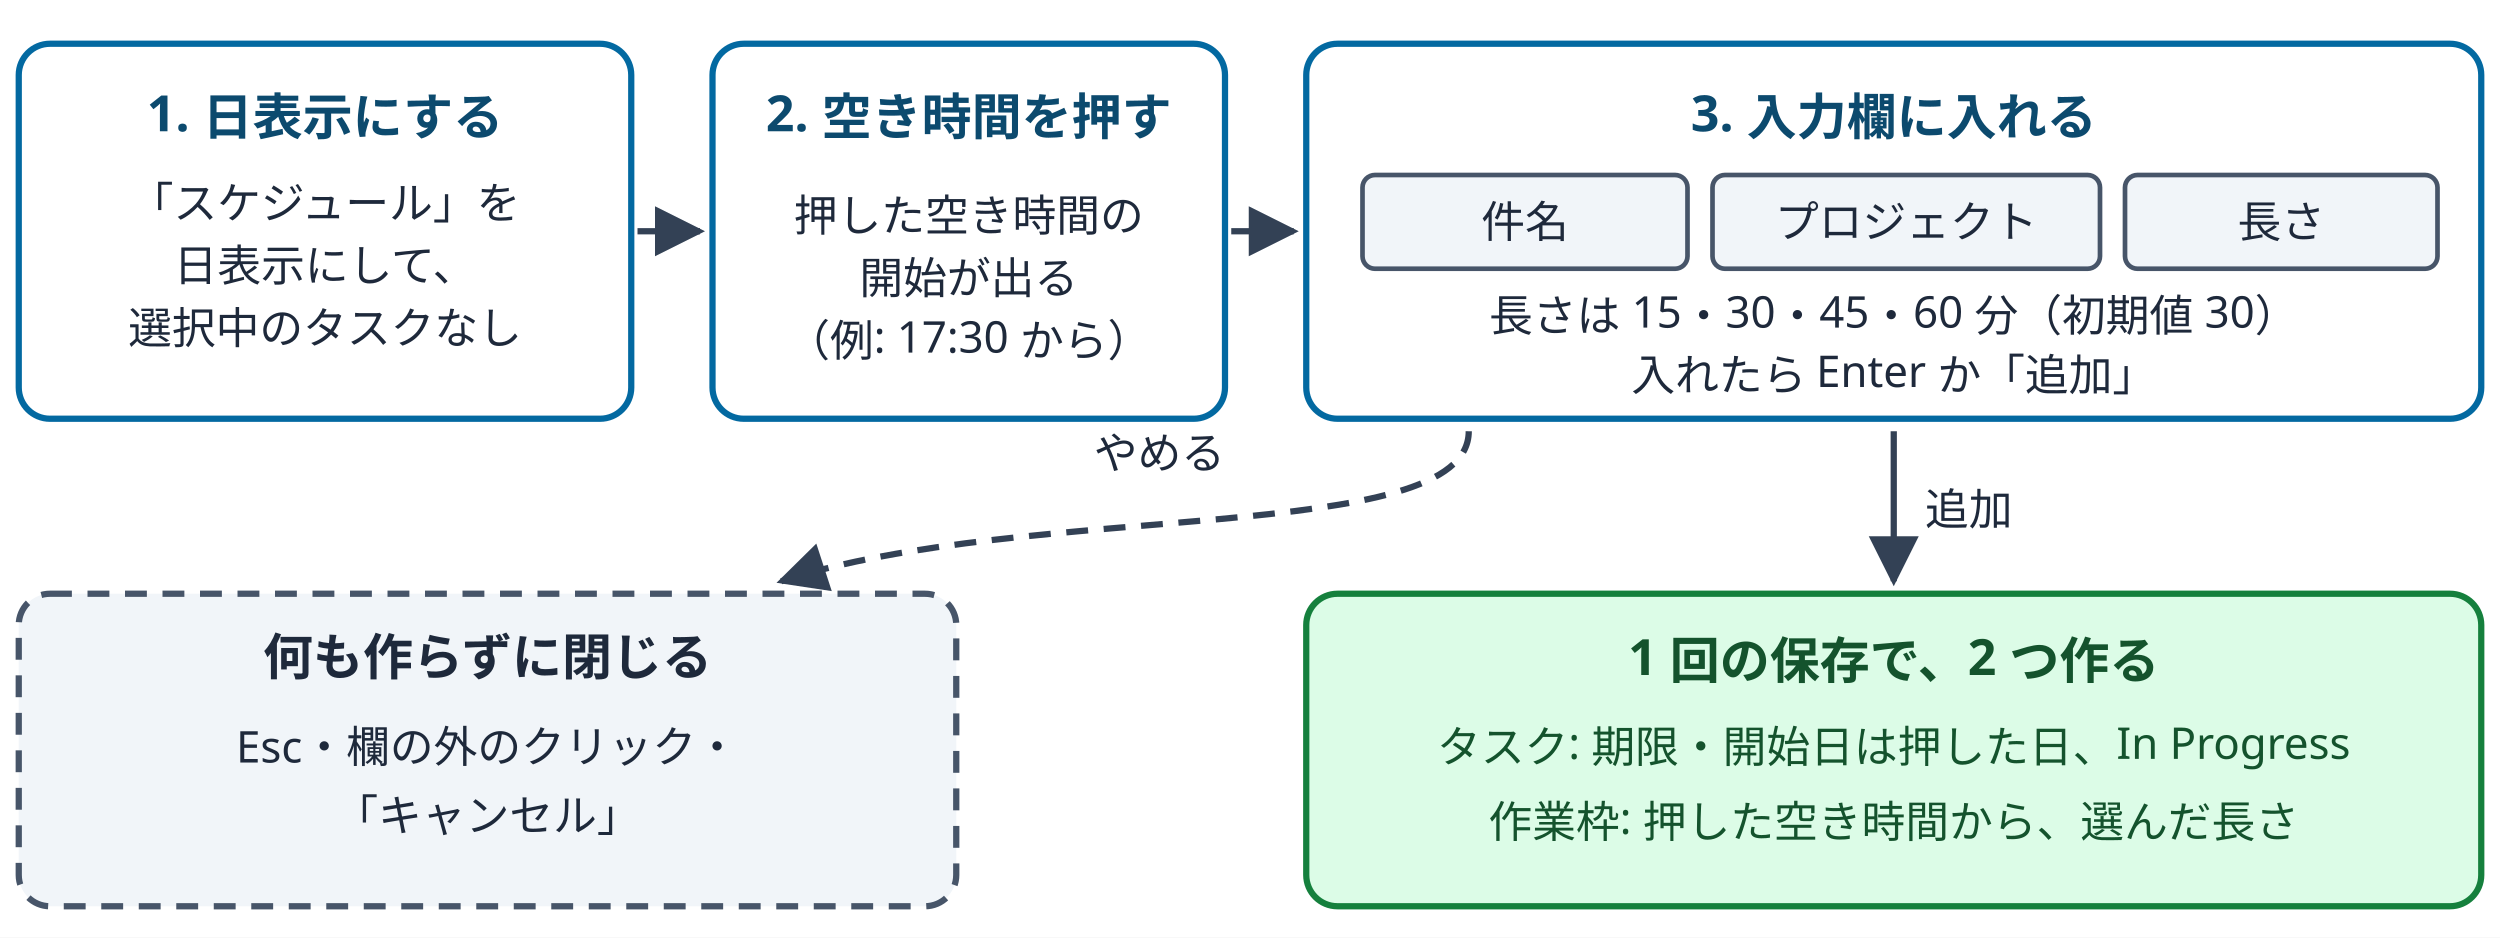
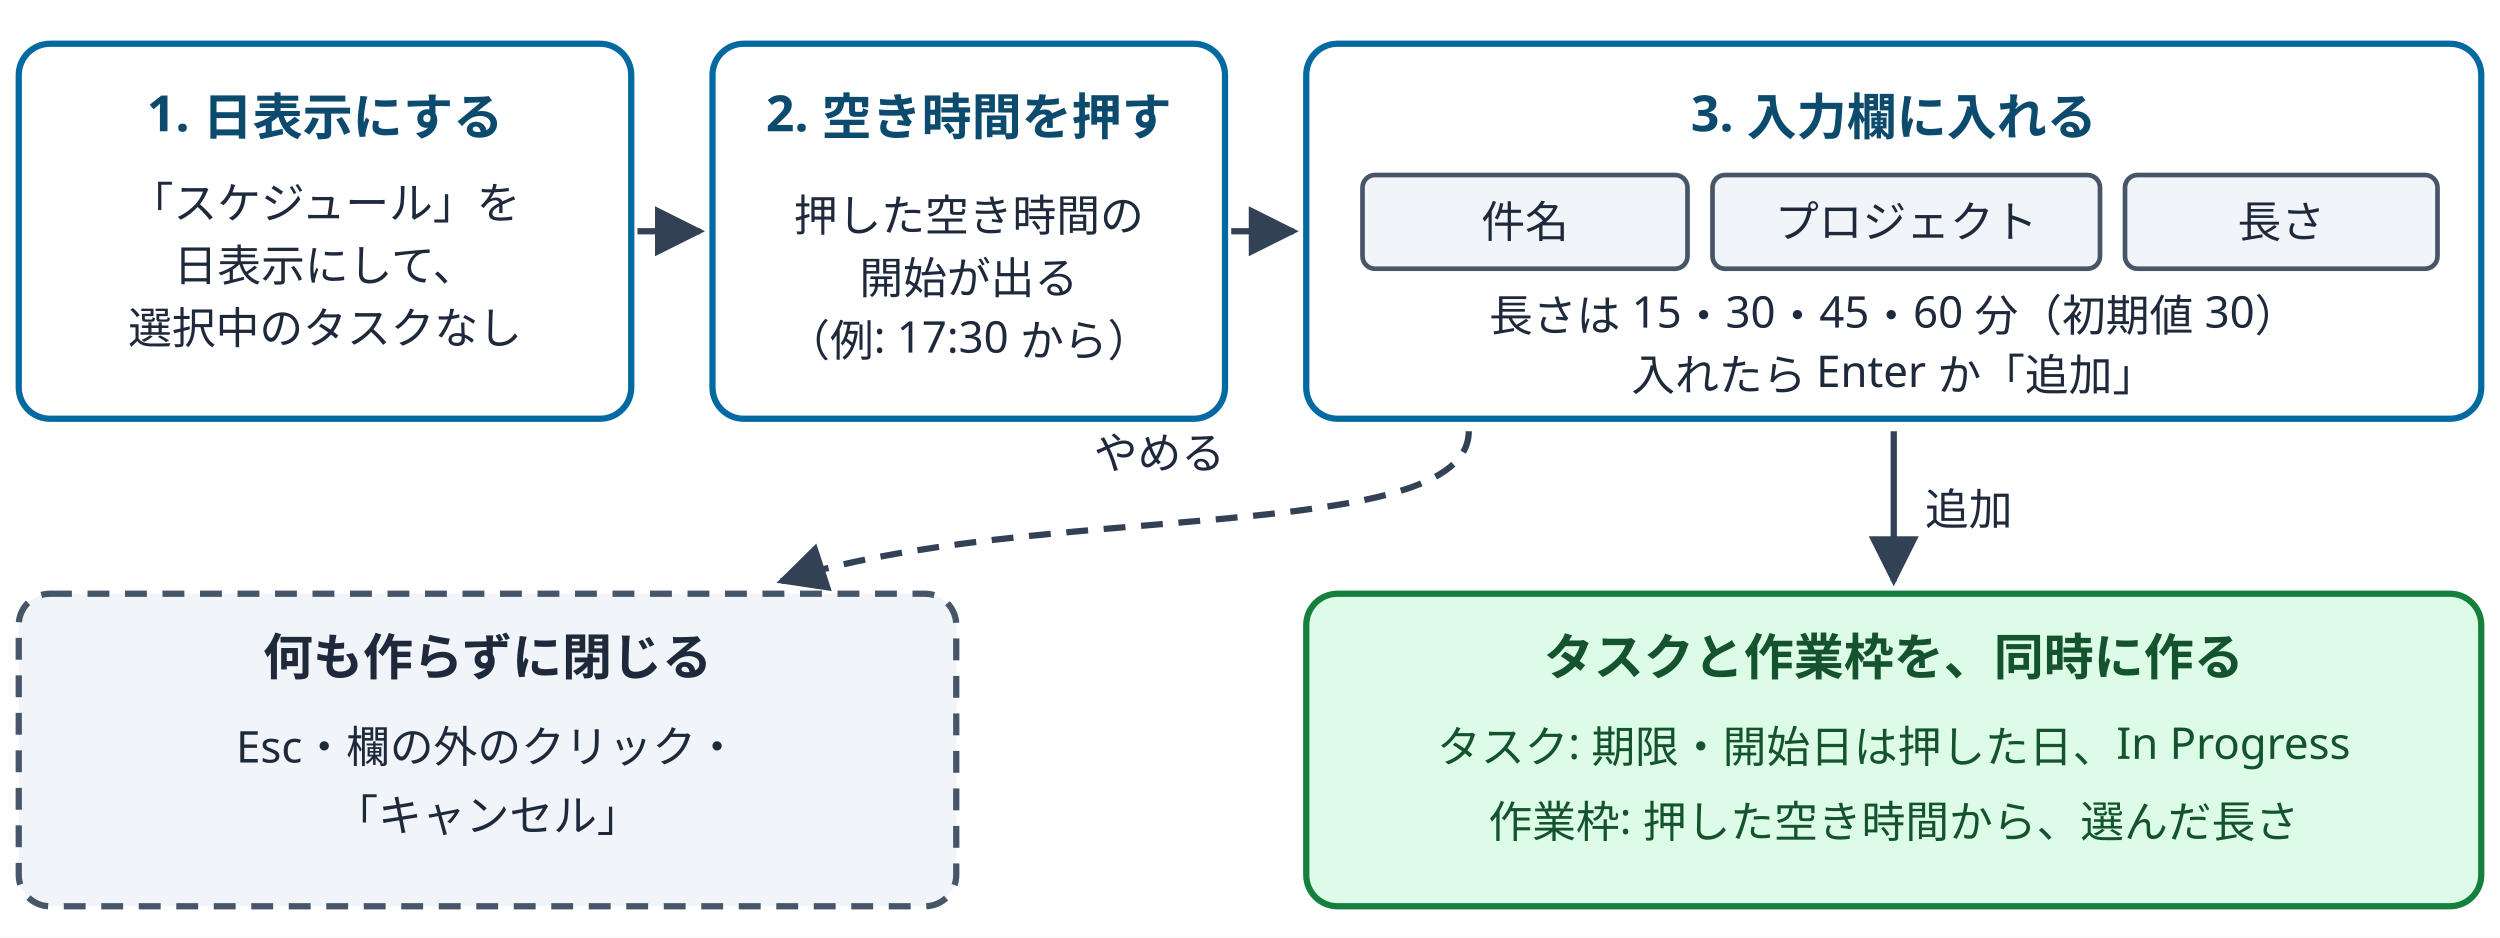
<svg xmlns="http://www.w3.org/2000/svg" viewBox="0 0 800 300" font-family="'Yu Gothic','Meiryo','Hiragino Sans',sans-serif" role="img" aria-labelledby="t d">
  <defs>
    <marker id="a" viewBox="0 0 10 10" refX="9" refY="5" markerWidth="8" markerHeight="8" orient="auto-start-reverse">
      <path d="M0,0 L10,5 L0,10 z" fill="#334155" />
    </marker>
  </defs>
  <rect width="800" height="300" fill="#ffffff" />
  <rect x="6" y="14" width="196" height="120" rx="10" fill="#ffffff" stroke="#0369a1" stroke-width="2" />
  <text x="104" y="42" text-anchor="middle" font-size="16" font-weight="bold" fill="#0c4a6e">1. 日表示にする</text>
  <text x="104" y="70" text-anchor="middle" font-size="14" fill="#1e293b">「スケジュール」を</text>
  <text x="104" y="90" text-anchor="middle" font-size="14" fill="#1e293b">日表示にして、</text>
  <text x="104" y="110" text-anchor="middle" font-size="14" fill="#1e293b">選択中のタスクなし</text>
  <rect x="228" y="14" width="164" height="120" rx="10" fill="#ffffff" stroke="#0369a1" stroke-width="2" />
  <text x="310" y="42" text-anchor="middle" font-size="16" font-weight="bold" fill="#0c4a6e">2. 空き時間を押す</text>
  <text x="310" y="74" text-anchor="middle" font-size="14" fill="#1e293b">押した空き時間の</text>
  <text x="310" y="94" text-anchor="middle" font-size="14" fill="#1e293b">開始が出る</text>
  <text x="310" y="114" text-anchor="middle" font-size="14" fill="#1e293b">（例: 17:30 から）</text>
  <rect x="418" y="14" width="376" height="120" rx="10" fill="#ffffff" stroke="#0369a1" stroke-width="2" />
  <text x="606" y="42" text-anchor="middle" font-size="16" font-weight="bold" fill="#0c4a6e">3. 入力欄に入れる</text>
  <rect x="436" y="56" width="104" height="30" rx="4" fill="#f1f5f9" stroke="#475569" stroke-width="1.5" />
  <text x="488" y="76" text-anchor="middle" font-size="14" fill="#1e293b">件名</text>
  <rect x="548" y="56" width="124" height="30" rx="4" fill="#f1f5f9" stroke="#475569" stroke-width="1.5" />
  <text x="610" y="76" text-anchor="middle" font-size="14" fill="#1e293b">プロジェクト</text>
  <rect x="680" y="56" width="100" height="30" rx="4" fill="#f1f5f9" stroke="#475569" stroke-width="1.5" />
  <text x="730" y="76" text-anchor="middle" font-size="14" fill="#1e293b">長さ</text>
  <text x="606" y="106" text-anchor="middle" font-size="14" fill="#1e293b">長さは 15・30・45・60 分（初期値 30）</text>
  <text x="606" y="125" text-anchor="middle" font-size="14" fill="#1e293b">入れたら Enter か「追加」</text>
  <line x1="204" y1="74" x2="224" y2="74" stroke="#334155" stroke-width="2" marker-end="url(#a)" />
  <line x1="394" y1="74" x2="414" y2="74" stroke="#334155" stroke-width="2" marker-end="url(#a)" />
  <rect x="418" y="190" width="376" height="100" rx="10" fill="#dcfce7" stroke="#15803d" stroke-width="2" />
-   <text x="606" y="216" text-anchor="middle" font-size="16" font-weight="bold" fill="#14532d">1 回の保存で、2 つ作る</text>
+   <text x="606" y="216" text-anchor="middle" font-size="16" font-weight="bold" fill="#14532d">タスクと作業枠を、同時に作る</text>
  <text x="606" y="244" text-anchor="middle" font-size="14" fill="#14532d">タスク: 期限・開始日は押した日、In Progress</text>
  <text x="606" y="268" text-anchor="middle" font-size="14" fill="#14532d">作業枠: 押した空き時間から、選んだ長さ</text>
  <line x1="606" y1="138" x2="606" y2="186" stroke="#334155" stroke-width="2" marker-end="url(#a)" />
  <text x="616" y="168" font-size="14" fill="#1e293b">追加</text>
  <rect x="6" y="190" width="300" height="100" rx="10" fill="#f1f5f9" stroke="#475569" stroke-width="2" stroke-dasharray="7 5" />
  <text x="156" y="216" text-anchor="middle" font-size="16" font-weight="bold" fill="#1e293b">何も作らずに閉じる</text>
  <text x="156" y="244" text-anchor="middle" font-size="14" fill="#1e293b">Esc・欄の外のクリック・</text>
  <text x="156" y="266" text-anchor="middle" font-size="14" fill="#1e293b">「キャンセル」</text>
  <path d="M470,138 C470,175 330,160 250,186" fill="none" stroke="#334155" stroke-width="2" stroke-dasharray="7 5" marker-end="url(#a)" />
  <text x="350" y="150" font-size="14" fill="#1e293b">やめる</text>
</svg>
